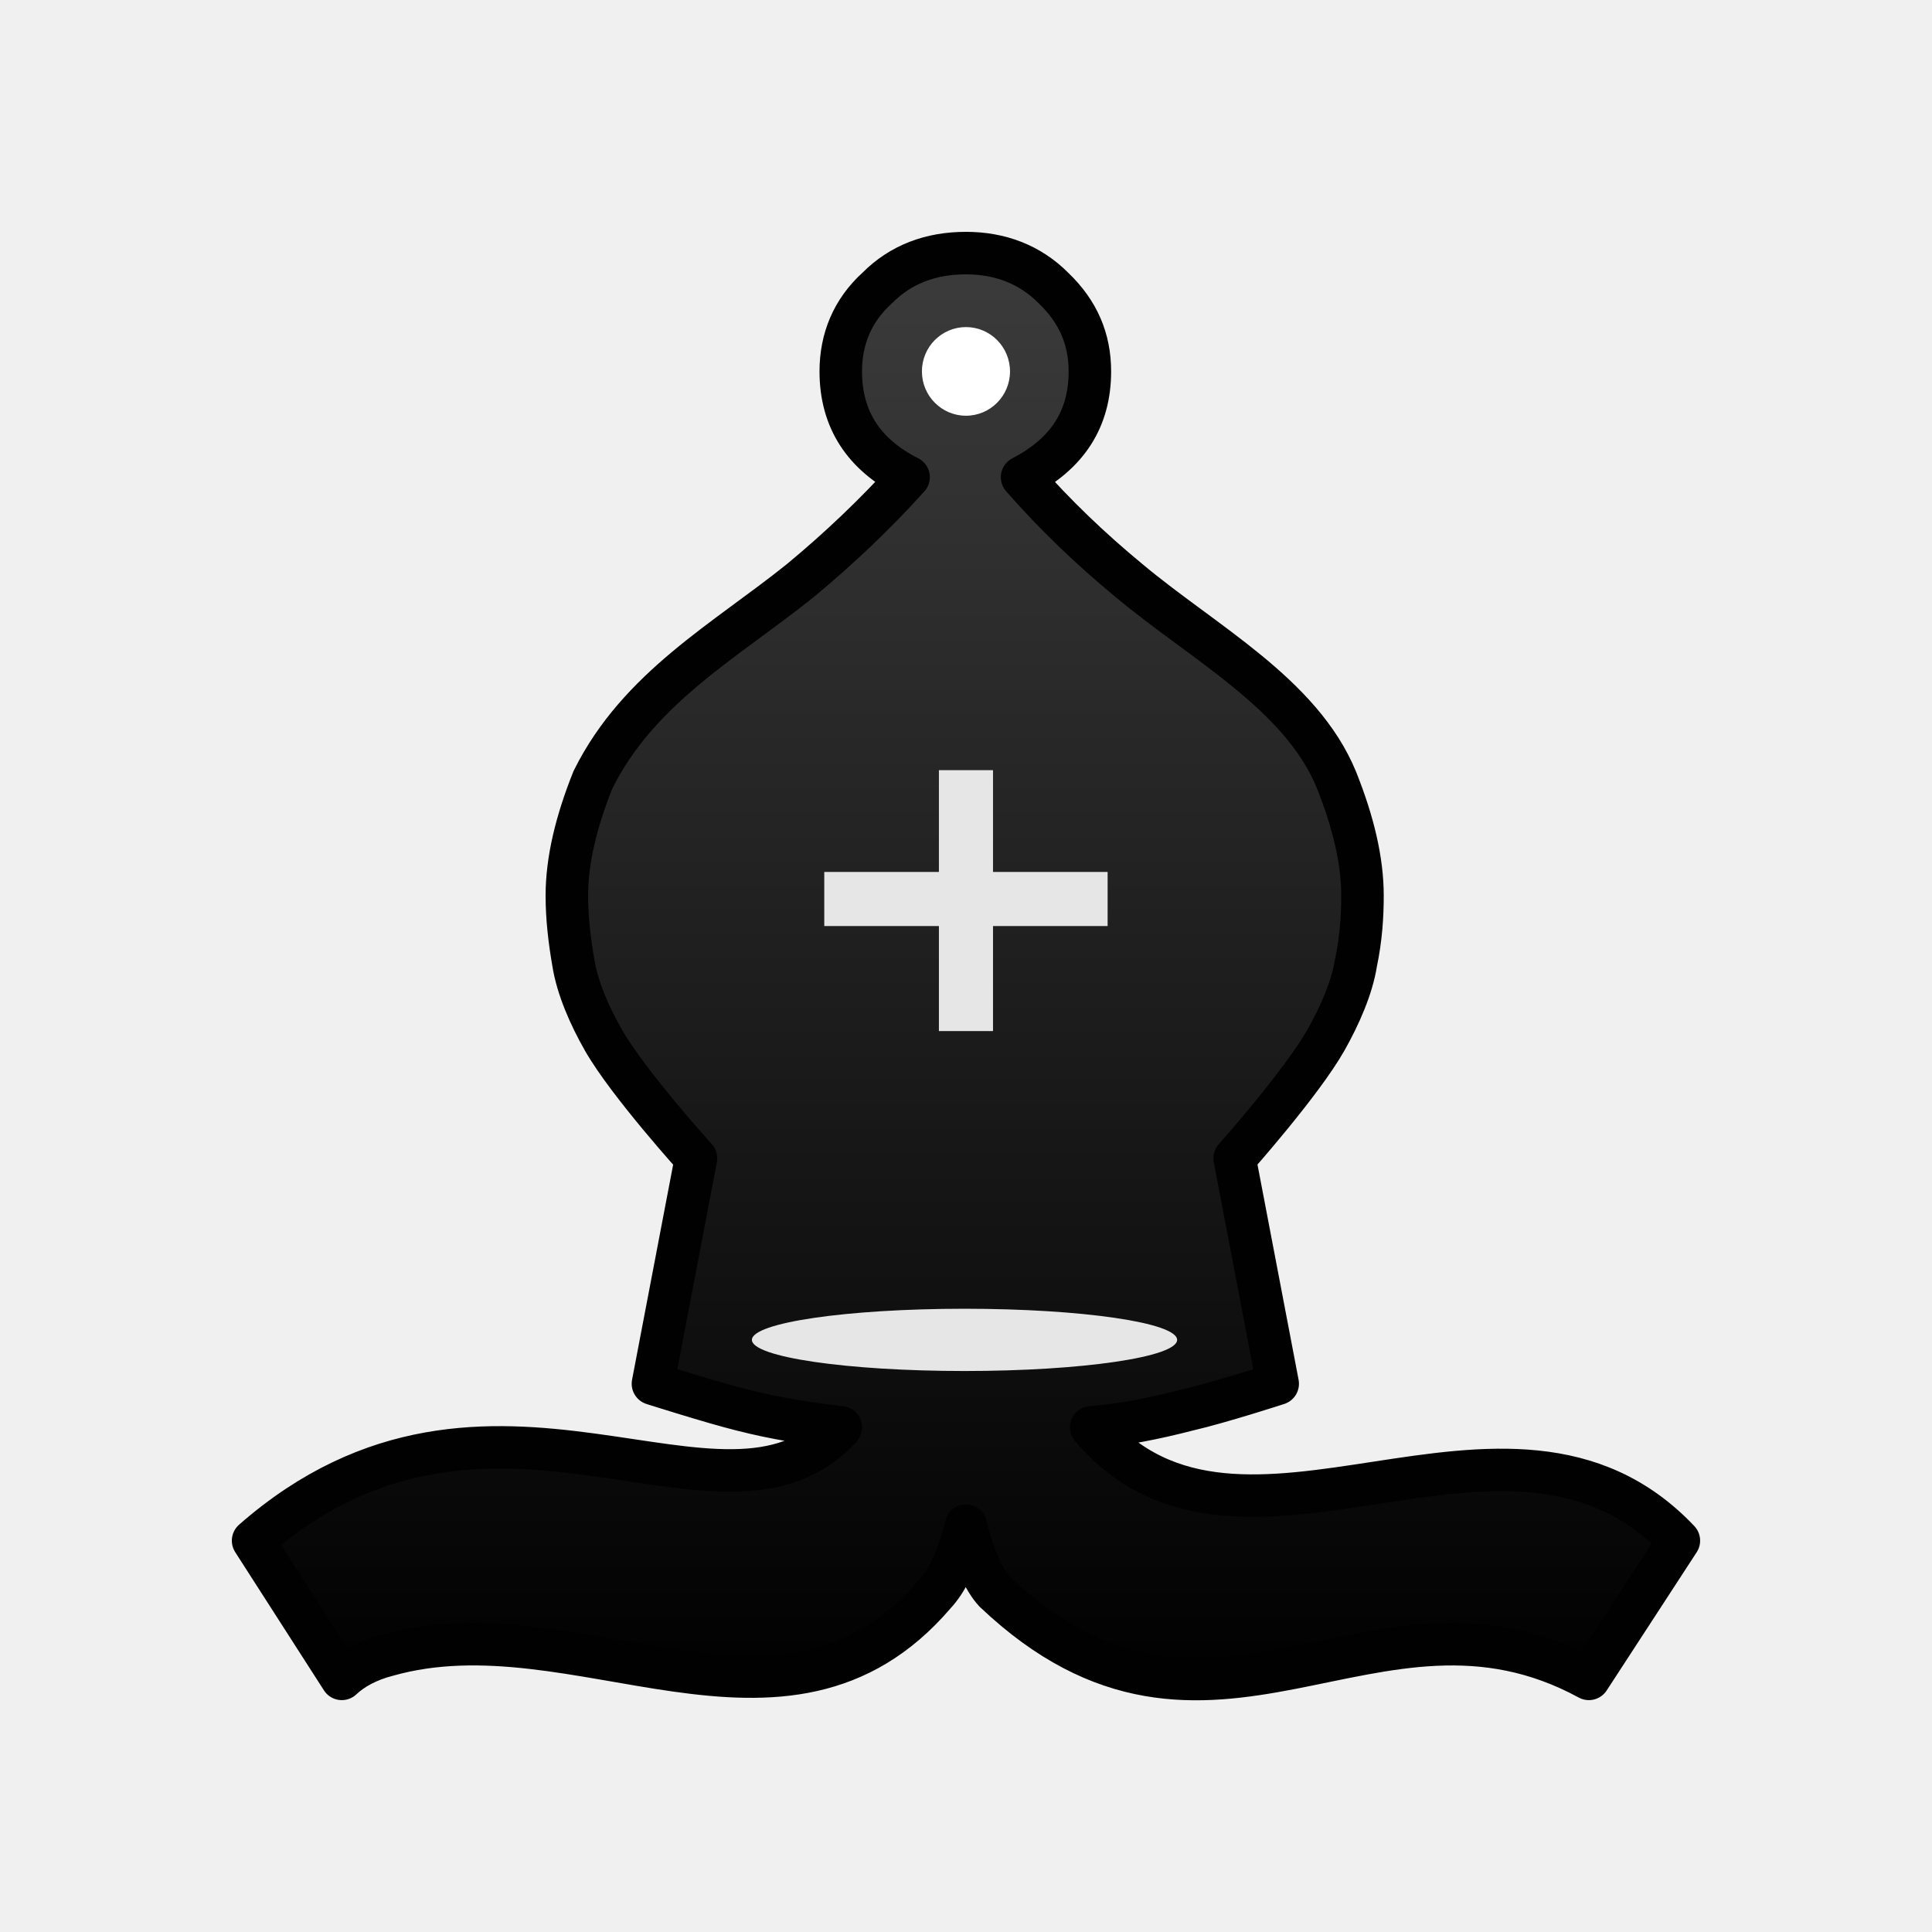
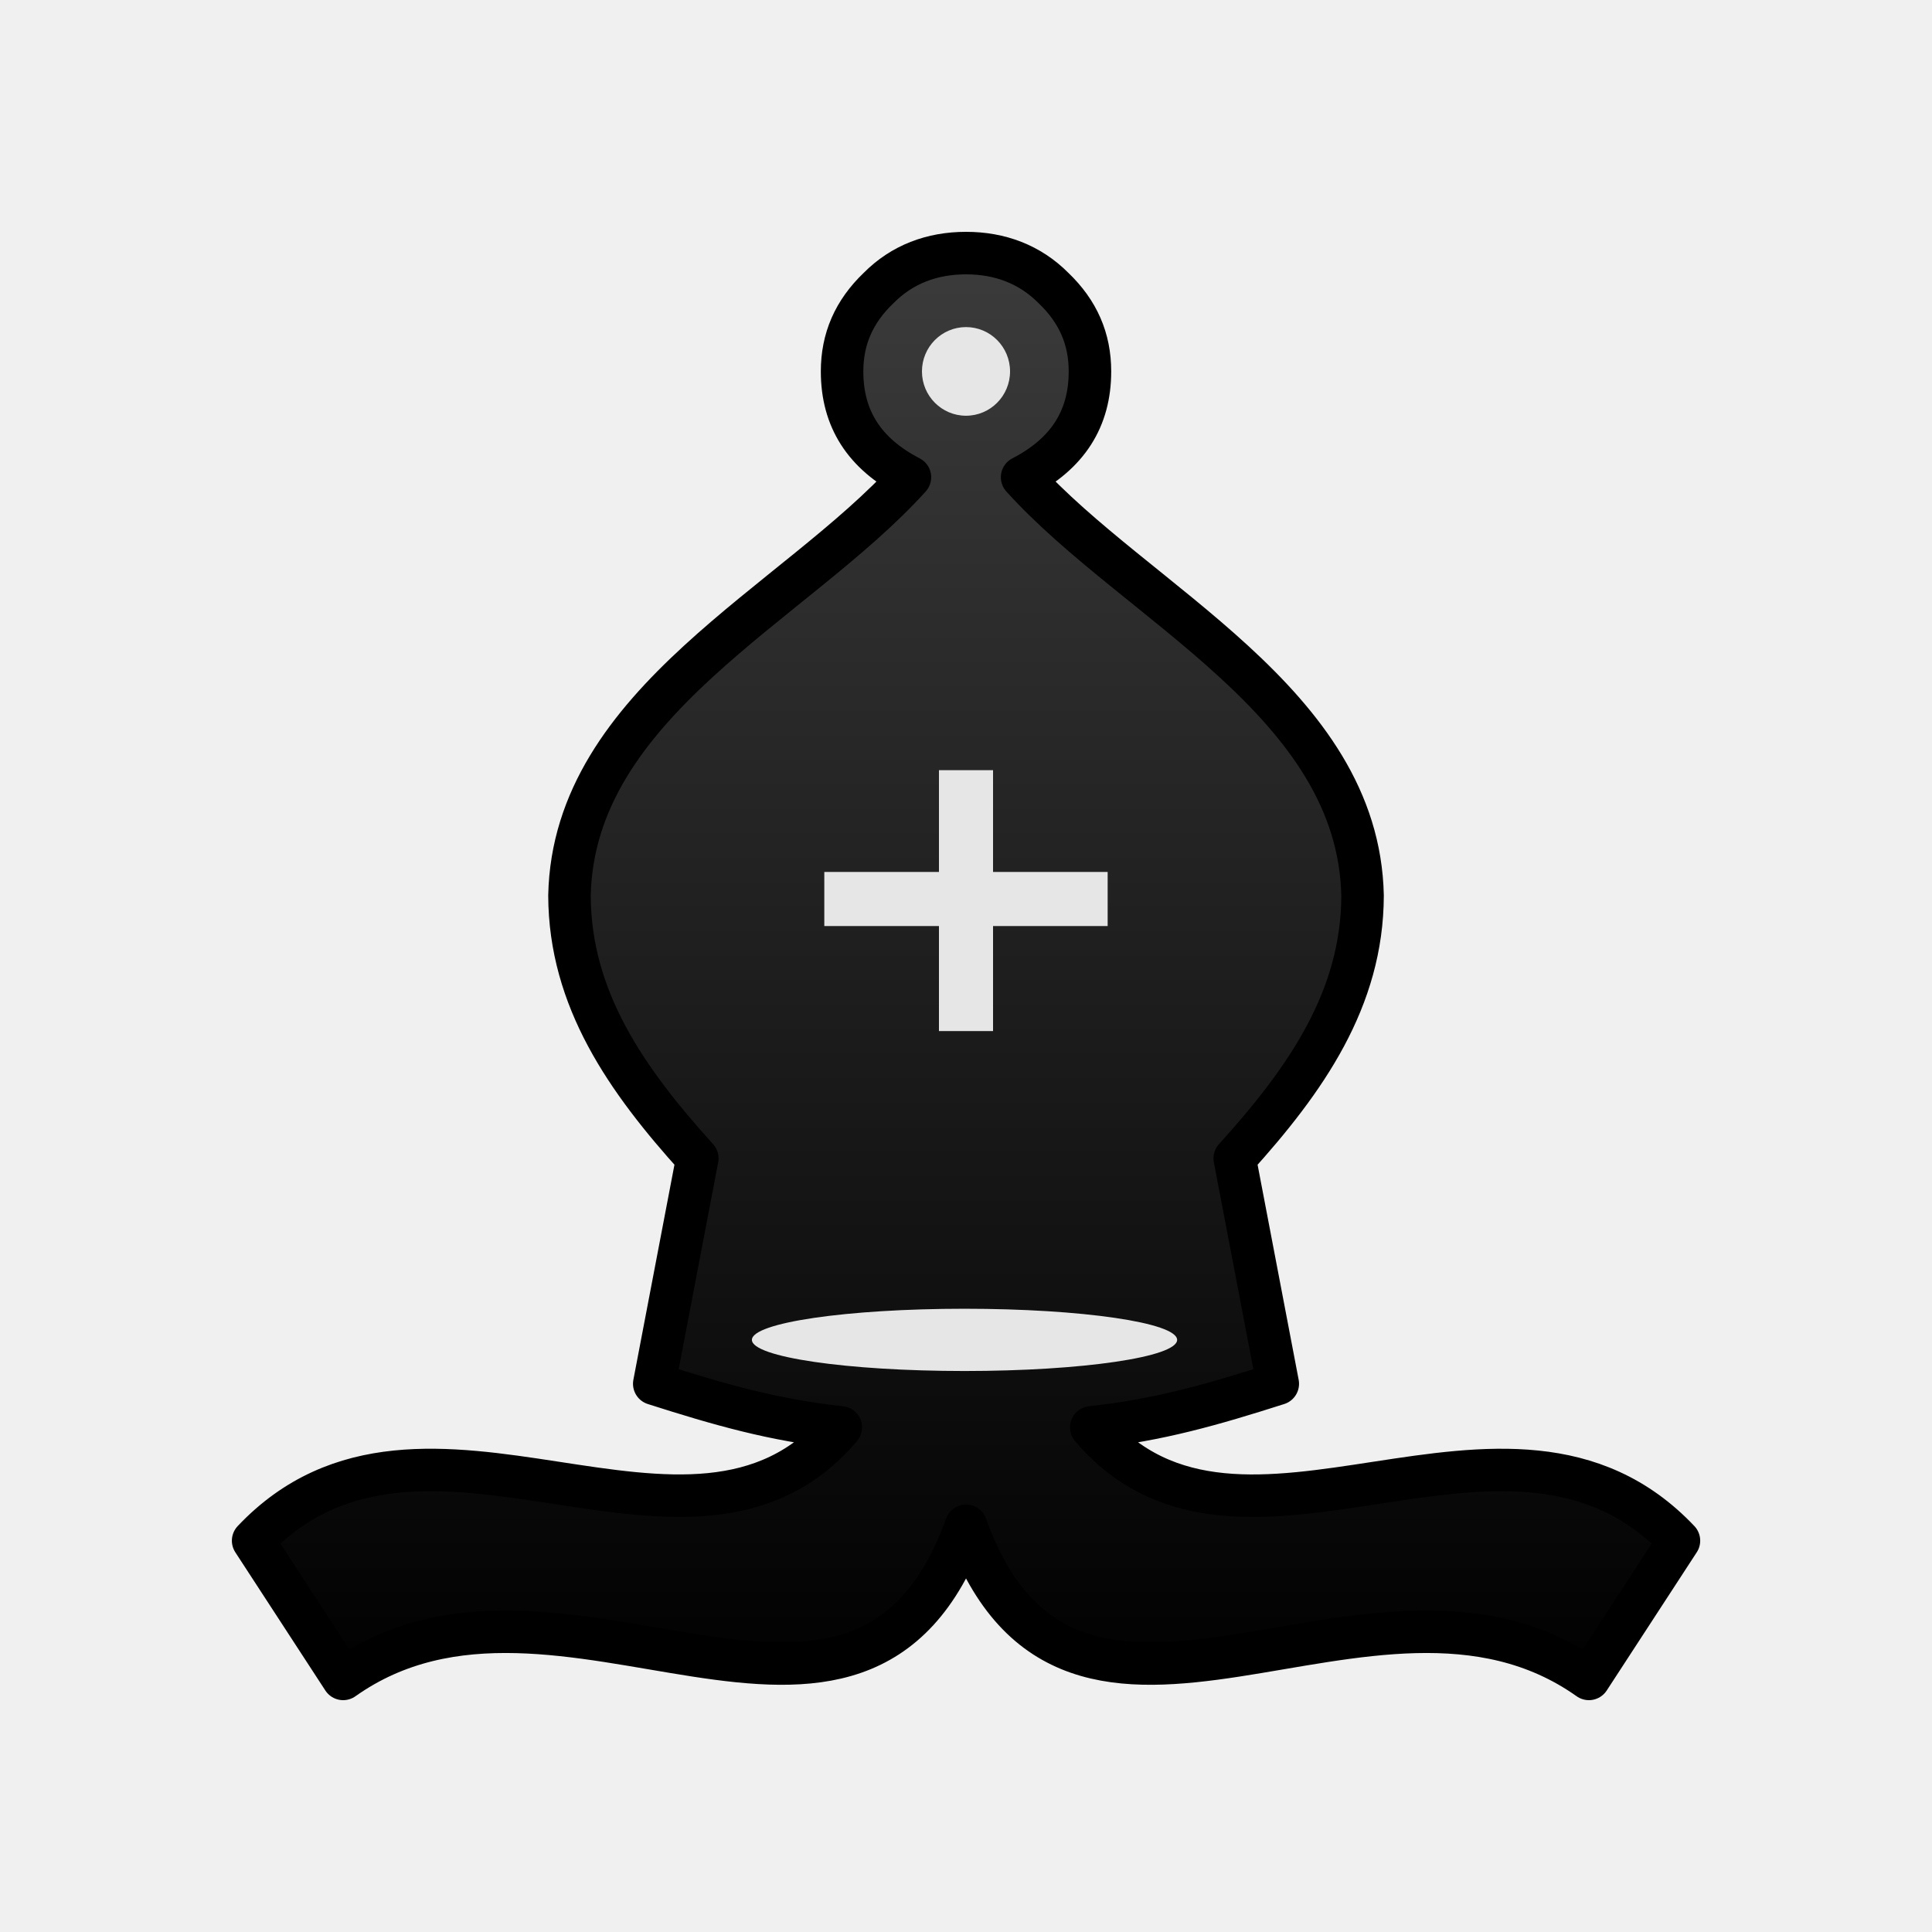
<svg xmlns="http://www.w3.org/2000/svg" width="50mm" height="50mm" clip-rule="evenodd" fill-rule="evenodd" image-rendering="optimizeQuality" shape-rendering="geometricPrecision" text-rendering="geometricPrecision" version="1.1" viewBox="0 0 50 50">
  <defs>
-     <linearGradient id="linearGradient3065-9" x1="3850.4" x2="3850.4" y1="-424.81" y2="-307.17" gradientTransform="matrix(.33757 0 0 .32227 -1274.8 143.07)" gradientUnits="userSpaceOnUse">
+     <linearGradient id="linearGradient2720-5" x1="13269" x2="13269" y1="-9662.7" y2="-9519" gradientTransform="matrix(.26458 0 0 .26458 -3485.7 2562.6)" gradientUnits="userSpaceOnUse">
      <stop stop-color="#3c3c3c" offset="0" />
      <stop offset="1" />
    </linearGradient>
-     <filter id="filter2809-5-4-0-0" color-interpolation-filters="sRGB">
+     <filter id="filter2809-5-8-5-1-4-7-5" color-interpolation-filters="sRGB">
      <feGaussianBlur result="blur" stdDeviation="0.01 0.01" />
    </filter>
  </defs>
-   <g clip-rule="evenodd" fill-rule="evenodd" shape-rendering="geometricPrecision">
-     <path class="st14" d="m24.999 39.486c-0.202 0.87-0.506 1.45-0.81 1.772-3.882 4.544-9.268 0.193-14.162 1.579-0.506 0.129-0.911 0.355-1.181 0.612l-2.296-3.577c6.144-5.382 12.171 0.419 15.209-2.933-0.844-0.097-1.688-0.226-2.566-0.451-0.776-0.193-2.295-0.677-2.295-0.677l1.114-5.833s-1.759-1.942-2.397-3.062c-0.356-0.624-0.675-1.353-0.776-1.998-0.101-0.58-0.169-1.16-0.169-1.74 0-0.902 0.236-1.901 0.675-2.997 1.181-2.385 3.443-3.609 5.367-5.156 1.013-0.838 1.958-1.74 2.802-2.675-1.148-0.58-1.755-1.482-1.755-2.739 0-0.838 0.304-1.579 0.945-2.159 0.608-0.612 1.384-0.902 2.295-0.902 0.878 0 1.654 0.29 2.262 0.902 0.641 0.612 0.945 1.321 0.945 2.159 0 1.225-0.574 2.127-1.755 2.739 0.844 0.967 1.789 1.869 2.768 2.675 1.924 1.611 4.456 2.933 5.367 5.156 0.439 1.096 0.675 2.095 0.675 2.997 0 0.516-0.034 1.096-0.169 1.74-0.101 0.645-0.423 1.373-0.776 1.998-0.631 1.115-2.363 3.062-2.363 3.062l1.114 5.833s-1.485 0.483-2.329 0.677c-0.878 0.226-1.688 0.387-2.498 0.451 3.882 4.576 10.787-1.74 15.209 2.933l-2.329 3.577c-5.57-3.029-9.807 3.029-15.378-2.256-0.27-0.29-0.54-0.87-0.743-1.708z" fill="url(#linearGradient3065-9)" image-rendering="optimizeQuality" stroke="#010101" stroke-linejoin="round" stroke-width="1.1" />
-     <ellipse class="st15" transform="matrix(.33757 0 0 .32227 -893.33 122.14)" cx="2720.3" cy="-271.4" rx="16.3" ry="2.5" fill="#e6e6e6" filter="url(#filter2809-5-4-0-0)" image-rendering="optimizeQuality" stroke-width=".802" />
-     <ellipse class="st15" cx="24.999" cy="9.612" rx="1.14" ry="1.147" fill="#fff" image-rendering="optimizeQuality" stroke-width=".265" />
+   <g clip-rule="evenodd" shape-rendering="geometricPrecision">
+     <g fill-rule="evenodd">
+       <path d="m25 6.55c-0.878 0-1.654 0.29-2.261 0.903-0.641 0.612-0.946 1.321-0.946 2.159 0 1.225 0.574 2.127 1.756 2.739-2.969 3.286-8.708 5.822-8.811 10.828 0.01 2.674 1.466 4.764 3.308 6.8l-1.114 5.833c1.697 0.542 3.09 0.942 4.828 1.128-3.882 4.576-10.787-1.74-15.209 2.933l2.33 3.577c5.593-3.962 13.374 3.673 16.12-3.962 2.746 7.635 10.527 0 16.12 3.962l2.33-3.577c-4.422-4.673-11.327 1.644-15.209-2.933 1.738-0.186 3.13-0.587 4.827-1.128l-1.114-5.833c1.842-2.035 3.301-4.125 3.308-6.8-0.103-5.006-5.842-7.542-8.811-10.828 1.182-0.612 1.756-1.515 1.756-2.739 0-0.838-0.304-1.547-0.945-2.159-0.608-0.612-1.384-0.903-2.261-0.903z" fill="url(#linearGradient2720-5)" image-rendering="optimizeQuality" stroke="#000" stroke-linejoin="round" stroke-width="1.1" />
+       <ellipse class="st15" transform="matrix(.33757 0 0 .32227 -893.33 122.14)" cx="2720.3" cy="-271.4" rx="16.3" ry="2.5" fill="#e6e6e6" filter="url(#filter2809-5-8-5-1-4-7-5)" image-rendering="optimizeQuality" stroke-width=".802" />
+       <ellipse class="st15" cx="25" cy="9.612" rx="1.14" ry="1.147" fill="#e6e6e6" image-rendering="optimizeQuality" stroke-width=".265" />
+     </g>
+     <path d="m21.333 23.266h7.333m-3.666-3.334v6.752" fill="none" image-rendering="optimizeQuality" stroke="#e6e6e6" stroke-width="1.4" />
  </g>
-   <path d="m21.332 23.266h7.333m-3.666-3.334v6.752" fill="none" stroke="#e6e6e6" stroke-width="1.4" />
</svg>
